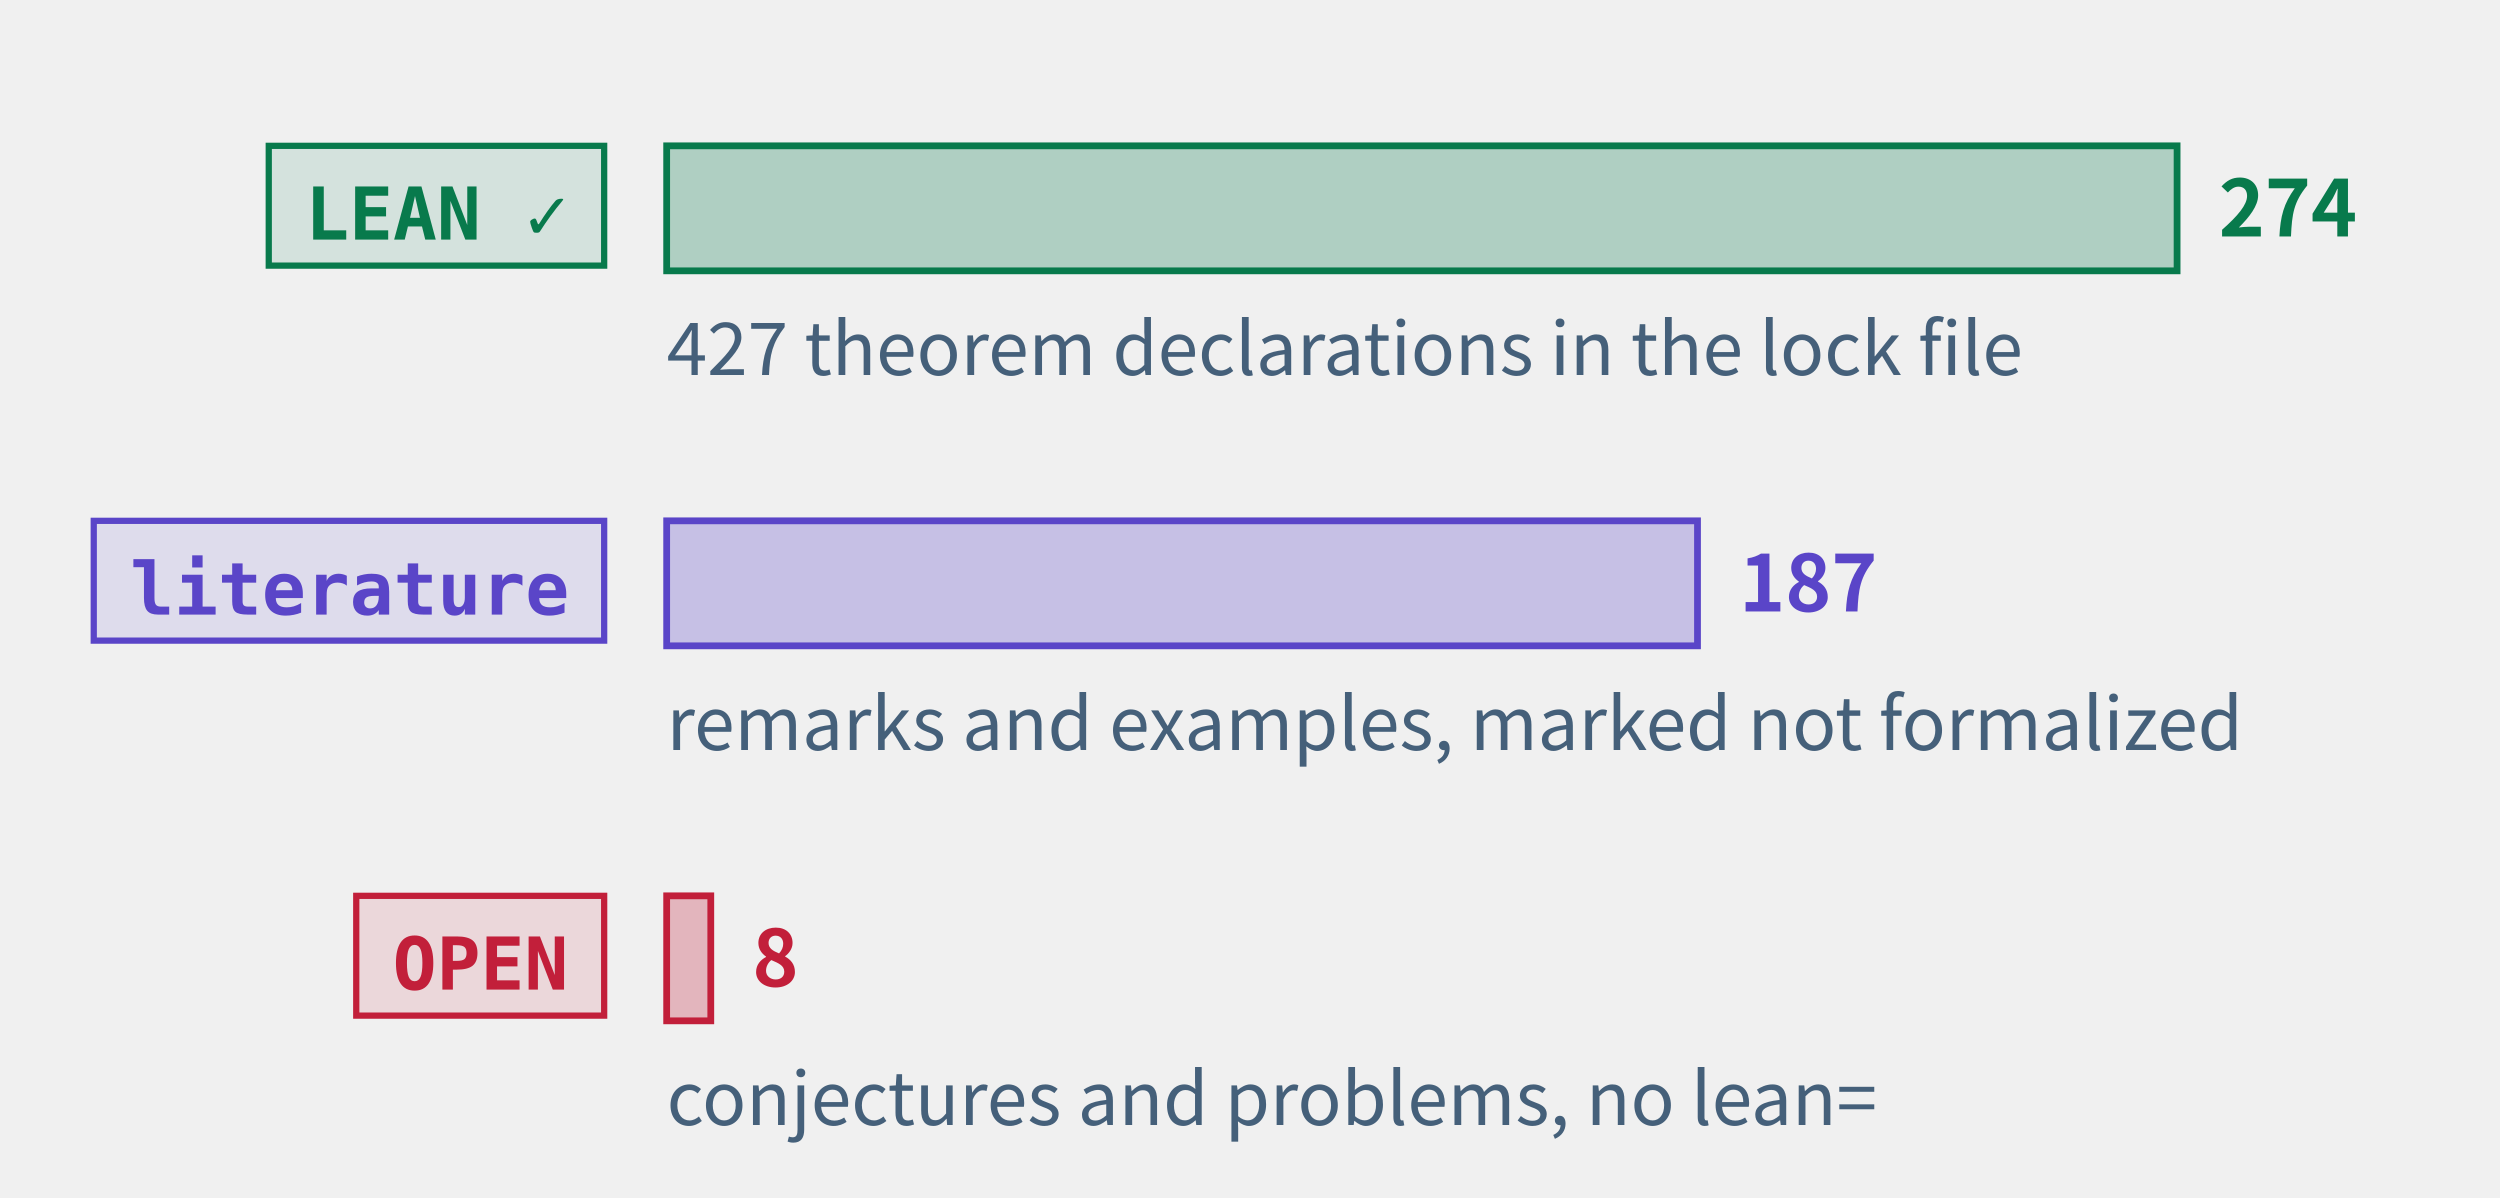
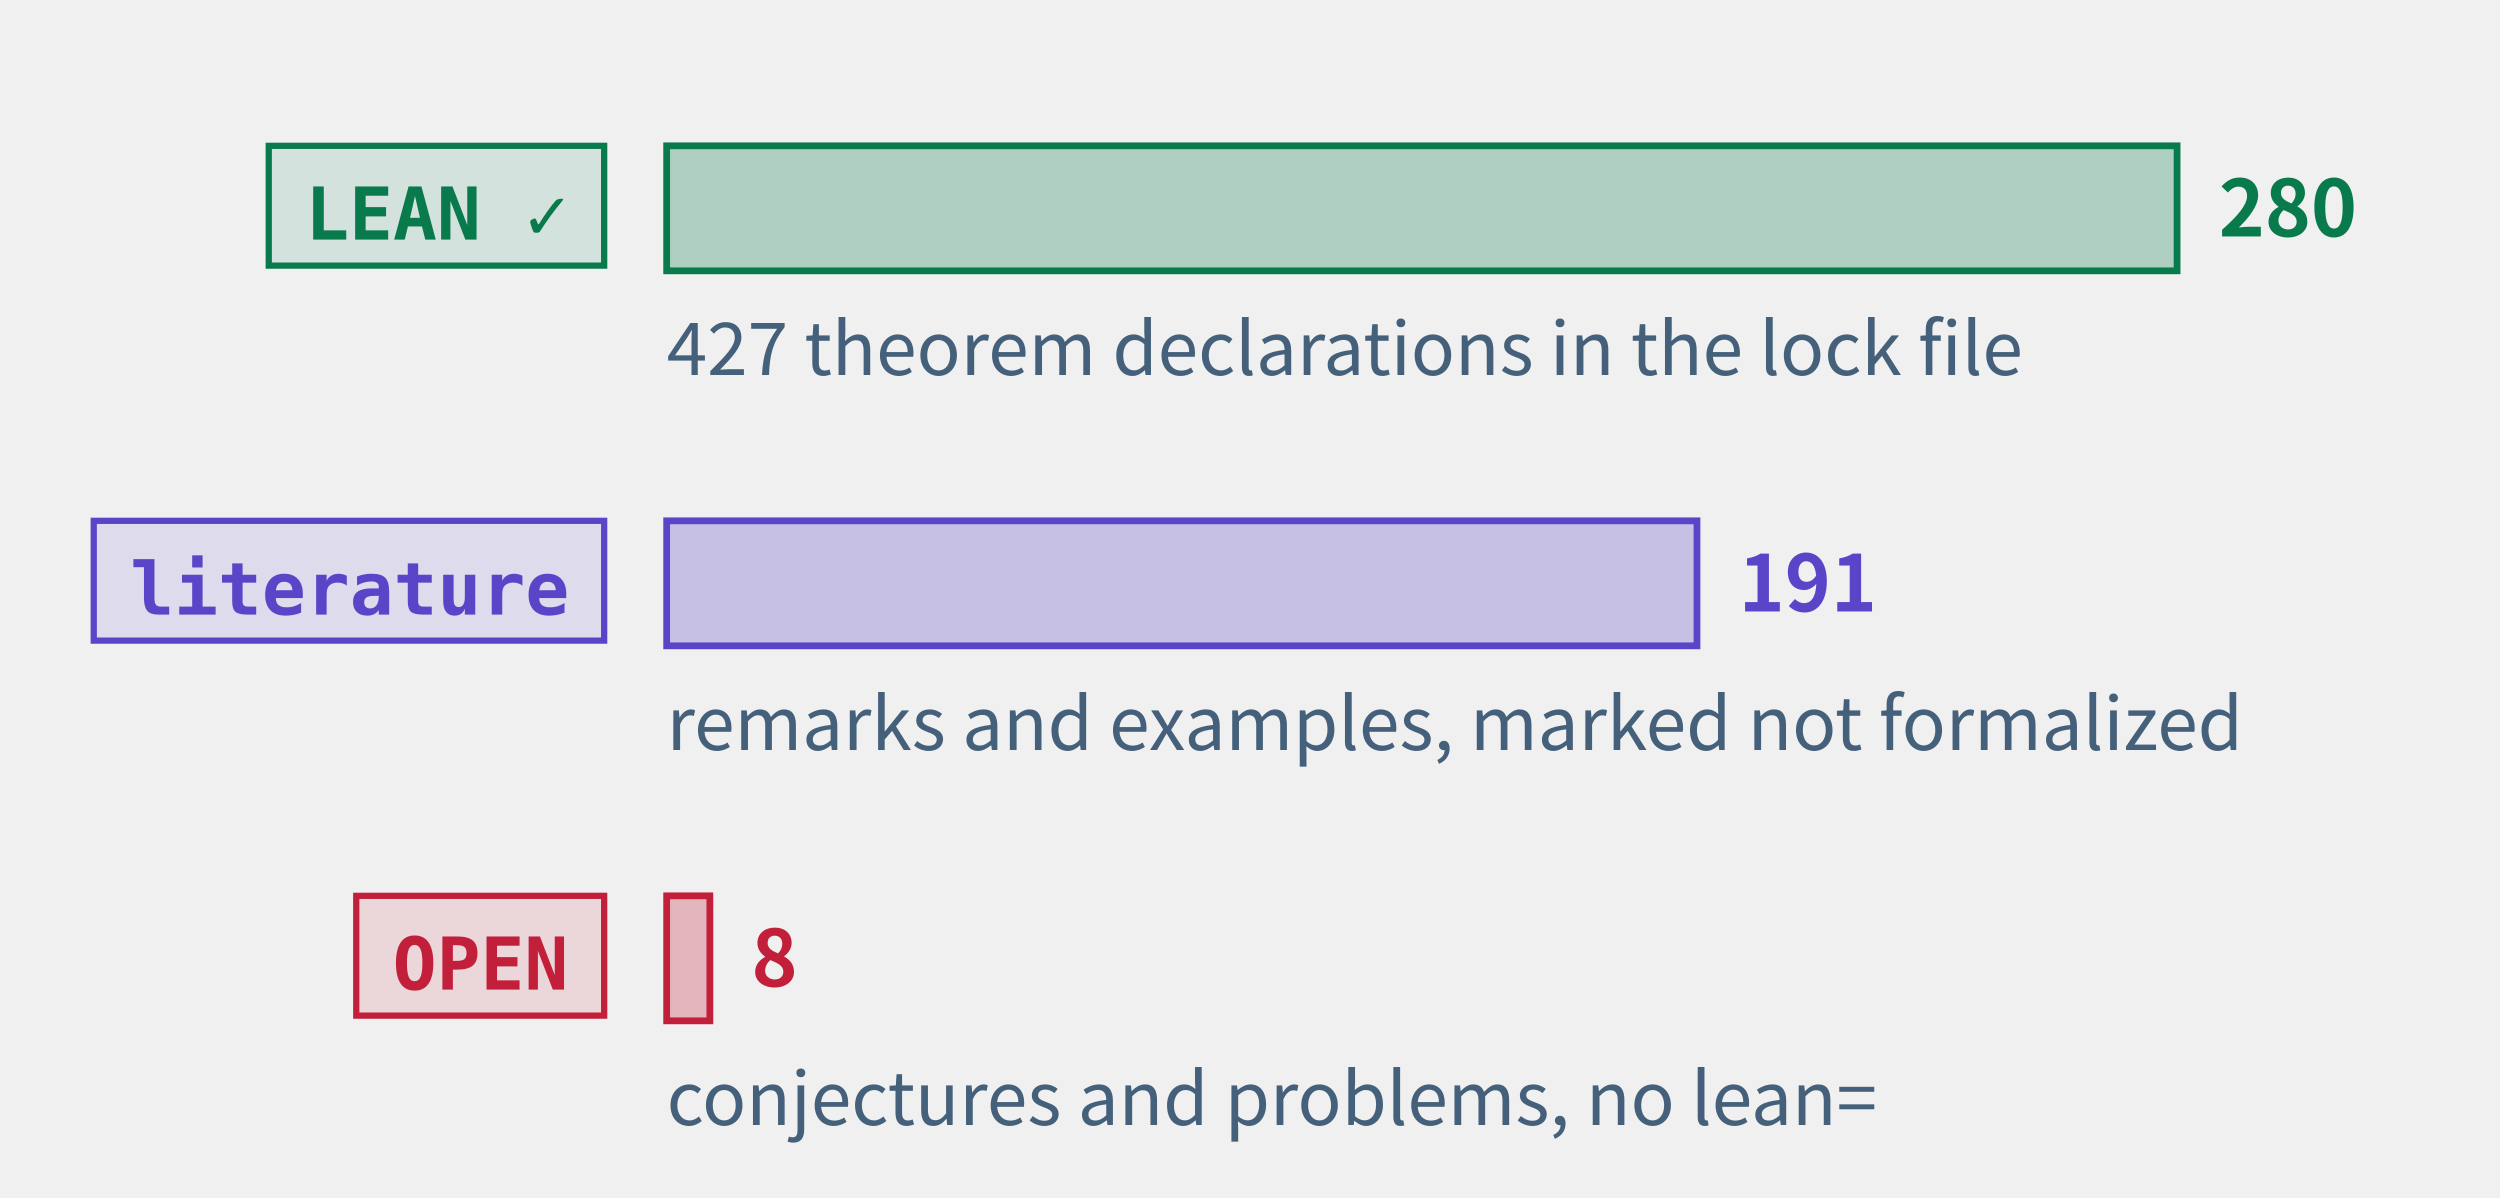
<svg xmlns="http://www.w3.org/2000/svg" class="tr-fig" data-tr-fig="prelude-three-tiers" data-lang="en" viewBox="0 0 480 230" width="480" height="230" font-family="'Noto Sans SC', 'Noto Sans CJK SC', 'Source Sans 3', 'PingFang SC', 'Microsoft YaHei', system-ui, sans-serif" role="img" aria-label="Three bars, each with a tag. The top bar is green, tagged LEAN ✓: the theorems, lemmas, propositions and corollaries with a Lean reference, the longest. The middle bar is violet, tagged “literature”: the remarks and examples marked as literature results. The bottom bar is red, tagged OPEN: the open conjectures and problems, very short. Each bar ends in its count; under the green bar a note gives the number of theorem declarations in the lock file.">
  <style>.ts-ink{stroke:#0b1622}.tf-ink{fill:#0b1622}.ts-dim{stroke:#45607a}.tf-dim{fill:#45607a}.ts-faint{stroke:#9db3c4}.tf-faint{fill:#9db3c4}.ts-edge{stroke:#b9d0dd}.tf-edge{fill:#b9d0dd}.ts-hot{stroke:#5f9bb5}.tf-hot{fill:#5f9bb5}.ts-bg{stroke:#ffffff}.tf-bg{fill:#ffffff}.ts-panel{stroke:#eef5f9}.tf-panel{fill:#eef5f9}.ts-sheet{stroke:#f7fbfd}.tf-sheet{fill:#f7fbfd}.ts-cyan{stroke:#007c8a}.tf-cyan{fill:#007c8a}.ts-magenta{stroke:#b0128f}.tf-magenta{fill:#b0128f}.ts-amber{stroke:#946200}.tf-amber{fill:#946200}.ts-violet{stroke:#5a45c8}.tf-violet{fill:#5a45c8}.ts-ok{stroke:#087a4c}.tf-ok{fill:#087a4c}.ts-warn{stroke:#c21f3a}.tf-warn{fill:#c21f3a}.ts-blue{stroke:#1d5fd0}.tf-blue{fill:#1d5fd0}.ts-orange{stroke:#b85410}.tf-orange{fill:#b85410}.ts-sigma{stroke:#28405a}.tf-sigma{fill:#28405a}@media (prefers-color-scheme:dark){.ts-ink{stroke:#d4efff}.tf-ink{fill:#d4efff}.ts-dim{stroke:#6f8ea5}.tf-dim{fill:#6f8ea5}.ts-faint{stroke:#34506a}.tf-faint{fill:#34506a}.ts-edge{stroke:#143049}.tf-edge{fill:#143049}.ts-hot{stroke:#1f5d7c}.tf-hot{fill:#1f5d7c}.ts-bg{stroke:#03060c}.tf-bg{fill:#03060c}.ts-panel{stroke:#07101b}.tf-panel{fill:#07101b}.ts-sheet{stroke:#050c16}.tf-sheet{fill:#050c16}.ts-cyan{stroke:#19f0ff}.tf-cyan{fill:#19f0ff}.ts-magenta{stroke:#ff2fd0}.tf-magenta{fill:#ff2fd0}.ts-amber{stroke:#ffc83d}.tf-amber{fill:#ffc83d}.ts-violet{stroke:#9d8cff}.tf-violet{fill:#9d8cff}.ts-ok{stroke:#46ffb2}.tf-ok{fill:#46ffb2}.ts-warn{stroke:#ff5064}.tf-warn{fill:#ff5064}.ts-blue{stroke:#2a7bff}.tf-blue{fill:#2a7bff}.ts-orange{stroke:#ff8a3c}.tf-orange{fill:#ff8a3c}.ts-sigma{stroke:#cfe3ff}.tf-sigma{fill:#cfe3ff}}</style>
  <rect x="51.6" y="28" width="64.4" height="23" class="ts-ok tf-ok" stroke-width="1.2" fill-opacity="0.12" />
  <text class="tf-ok tr-fig-mono" x="58.6" y="46" font-size="14" font-family="'JetBrains Mono', 'DejaVu Sans Mono', ui-monospace, Menlo, Consolas, monospace" font-weight="600">LEAN ✓</text>
  <rect x="128" y="28" width="290" height="24" class="ts-ok tf-ok" stroke-width="1.3" fill-opacity="0.28" />
-   <text class="tf-ok" x="426" y="45.4" font-size="15" font-weight="600">274</text>
+   <text class="tf-ok" x="426" y="45.4" font-size="15" font-weight="600">280</text>
  <rect x="18" y="100" width="98" height="23" class="ts-violet tf-violet" stroke-width="1.2" fill-opacity="0.12" />
  <text class="tf-violet tr-fig-mono" x="25" y="118" font-size="14" font-family="'JetBrains Mono', 'DejaVu Sans Mono', ui-monospace, Menlo, Consolas, monospace" font-weight="600">literature</text>
-   <rect x="128" y="100" width="197.92" height="24" class="ts-violet tf-violet" stroke-width="1.3" fill-opacity="0.28" />
-   <text class="tf-violet" x="333.92" y="117.4" font-size="15" font-weight="600">187</text>
+   <rect x="128" y="100" width="197.82" height="24" class="ts-violet tf-violet" stroke-width="1.3" fill-opacity="0.28" />
+   <text class="tf-violet" x="333.82" y="117.4" font-size="15" font-weight="600">191</text>
  <rect x="68.4" y="172" width="47.6" height="23" class="ts-warn tf-warn" stroke-width="1.2" fill-opacity="0.12" />
  <text class="tf-warn tr-fig-mono" x="75.4" y="190" font-size="14" font-family="'JetBrains Mono', 'DejaVu Sans Mono', ui-monospace, Menlo, Consolas, monospace" font-weight="600">OPEN</text>
-   <rect x="128" y="172" width="8.47" height="24" class="ts-warn tf-warn" stroke-width="1.3" fill-opacity="0.28" />
-   <text class="tf-warn" x="144.47" y="189.4" font-size="15" font-weight="600">8</text>
+   <rect x="128" y="172" width="8.29" height="24" class="ts-warn tf-warn" stroke-width="1.3" fill-opacity="0.28" />
+   <text class="tf-warn" x="144.29" y="189.4" font-size="15" font-weight="600">8</text>
  <text class="tf-dim" x="128" y="72" font-size="14">427 theorem declarations in the lock file</text>
  <text class="tf-dim" x="128" y="144" font-size="14">remarks and examples, marked not formalized</text>
  <text class="tf-dim" x="128" y="216" font-size="14">conjectures and problems, no lean=</text>
</svg>
